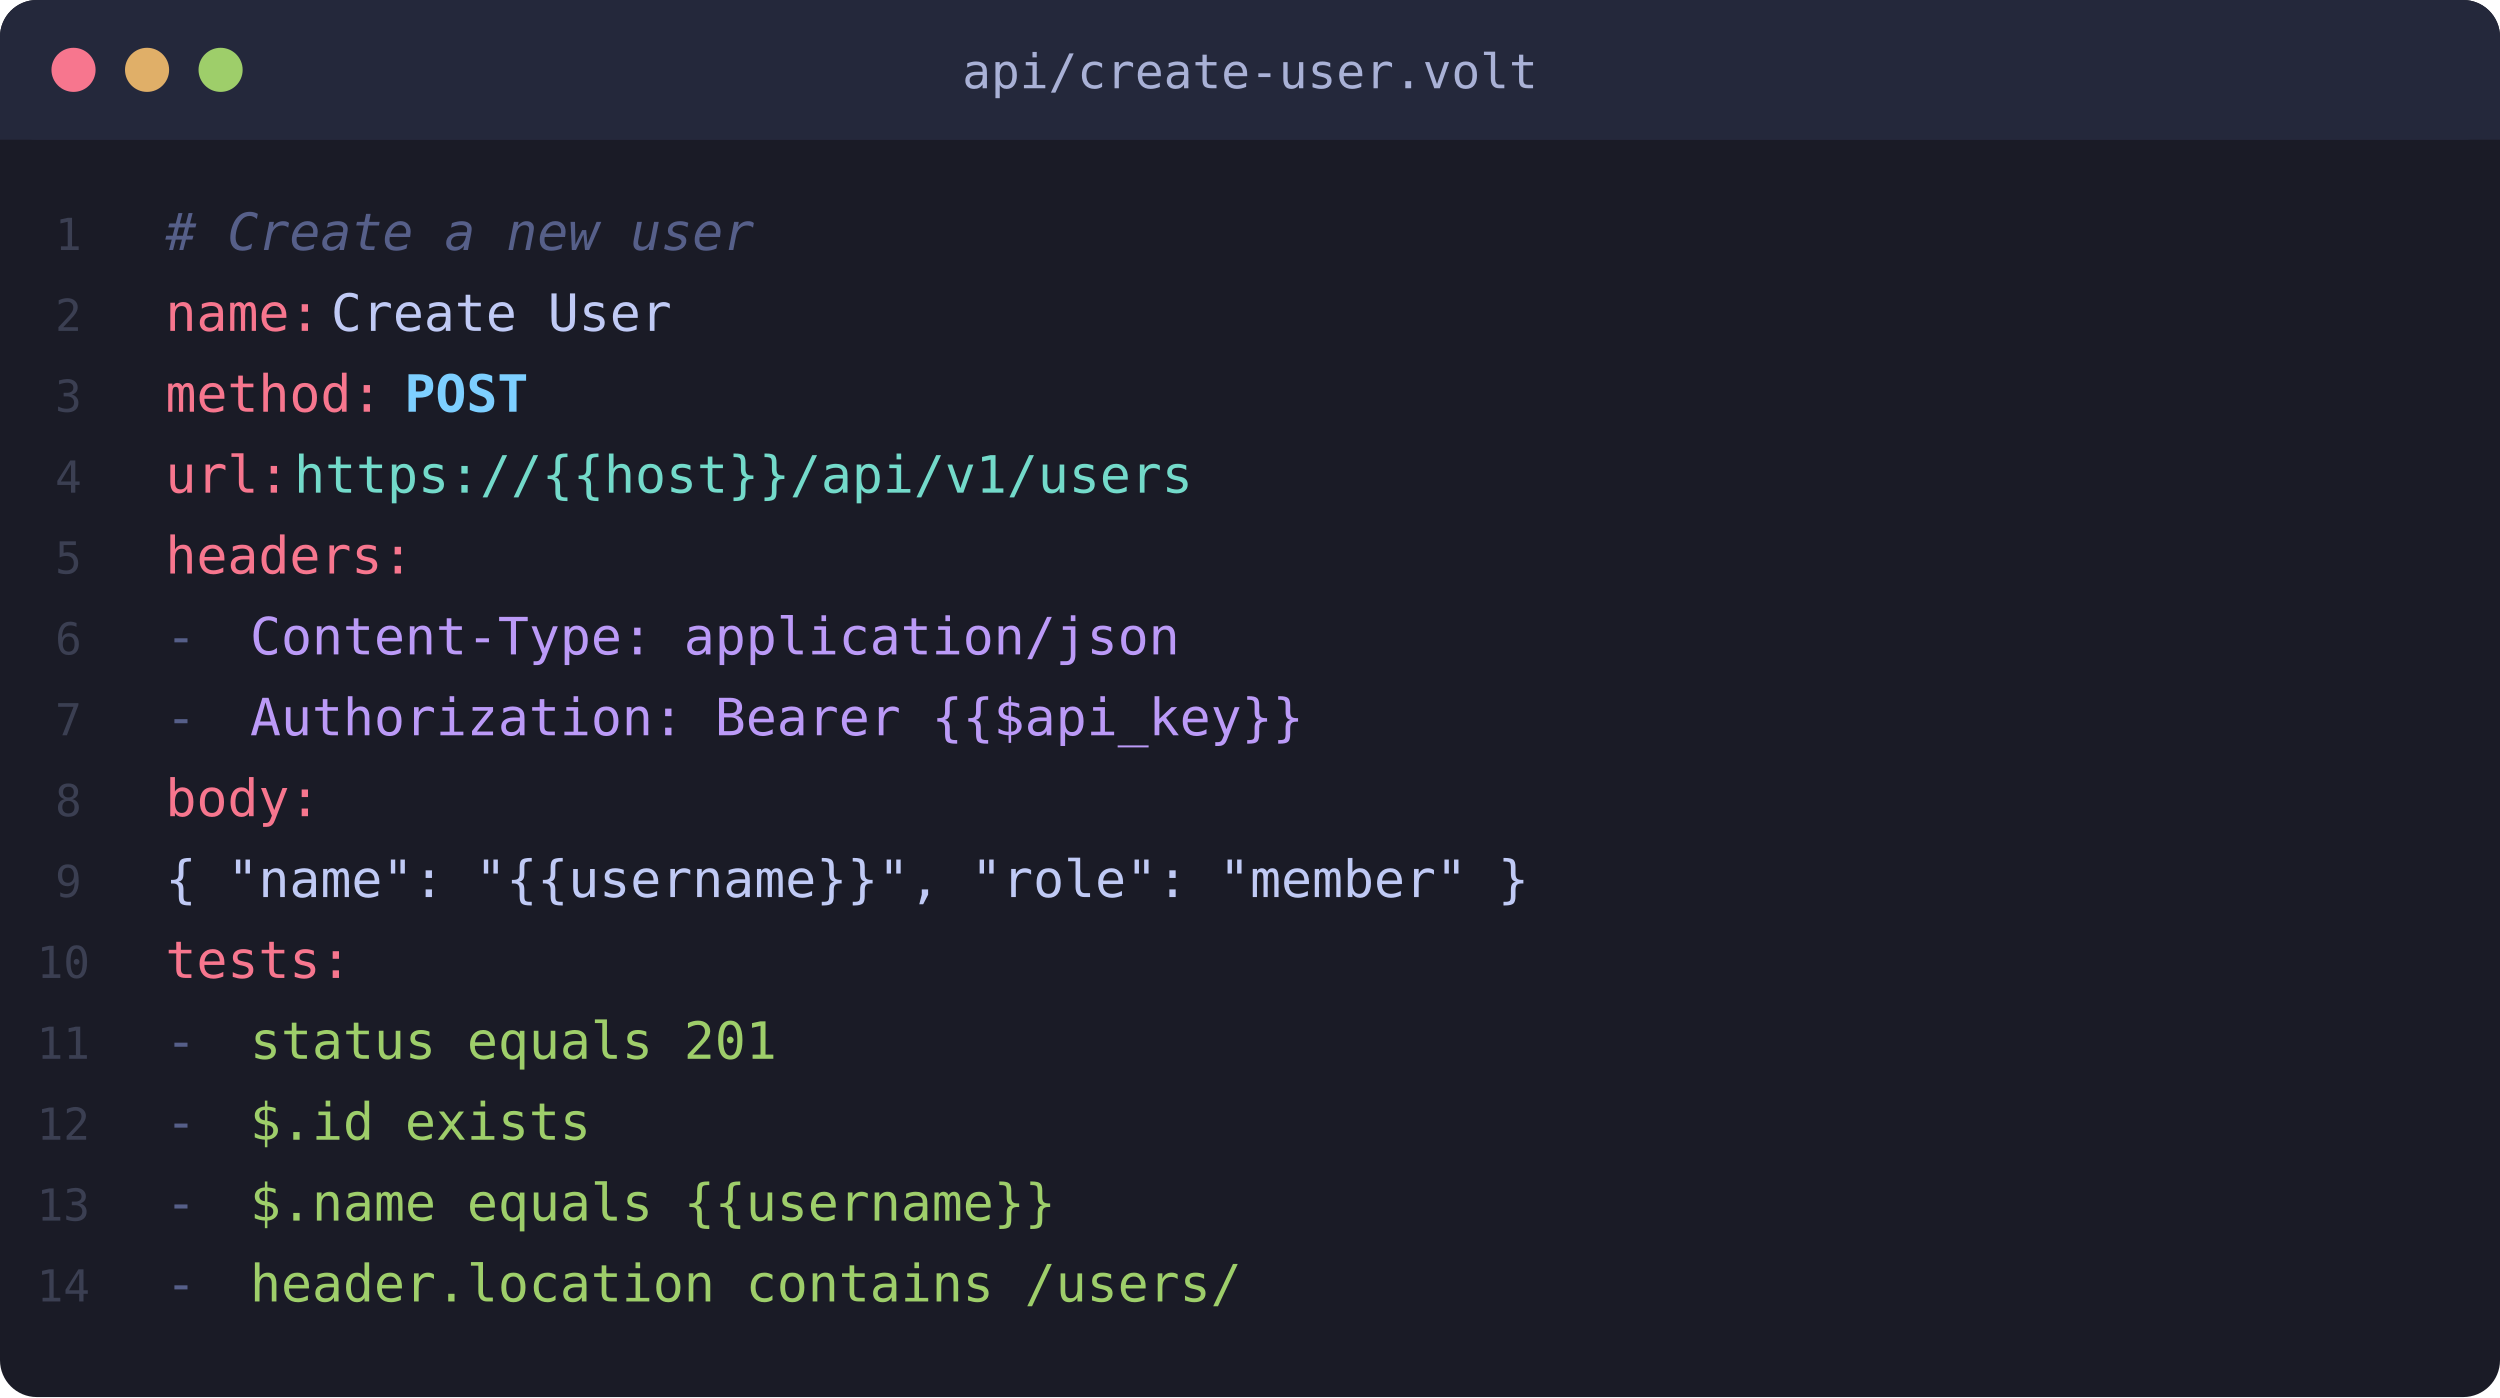
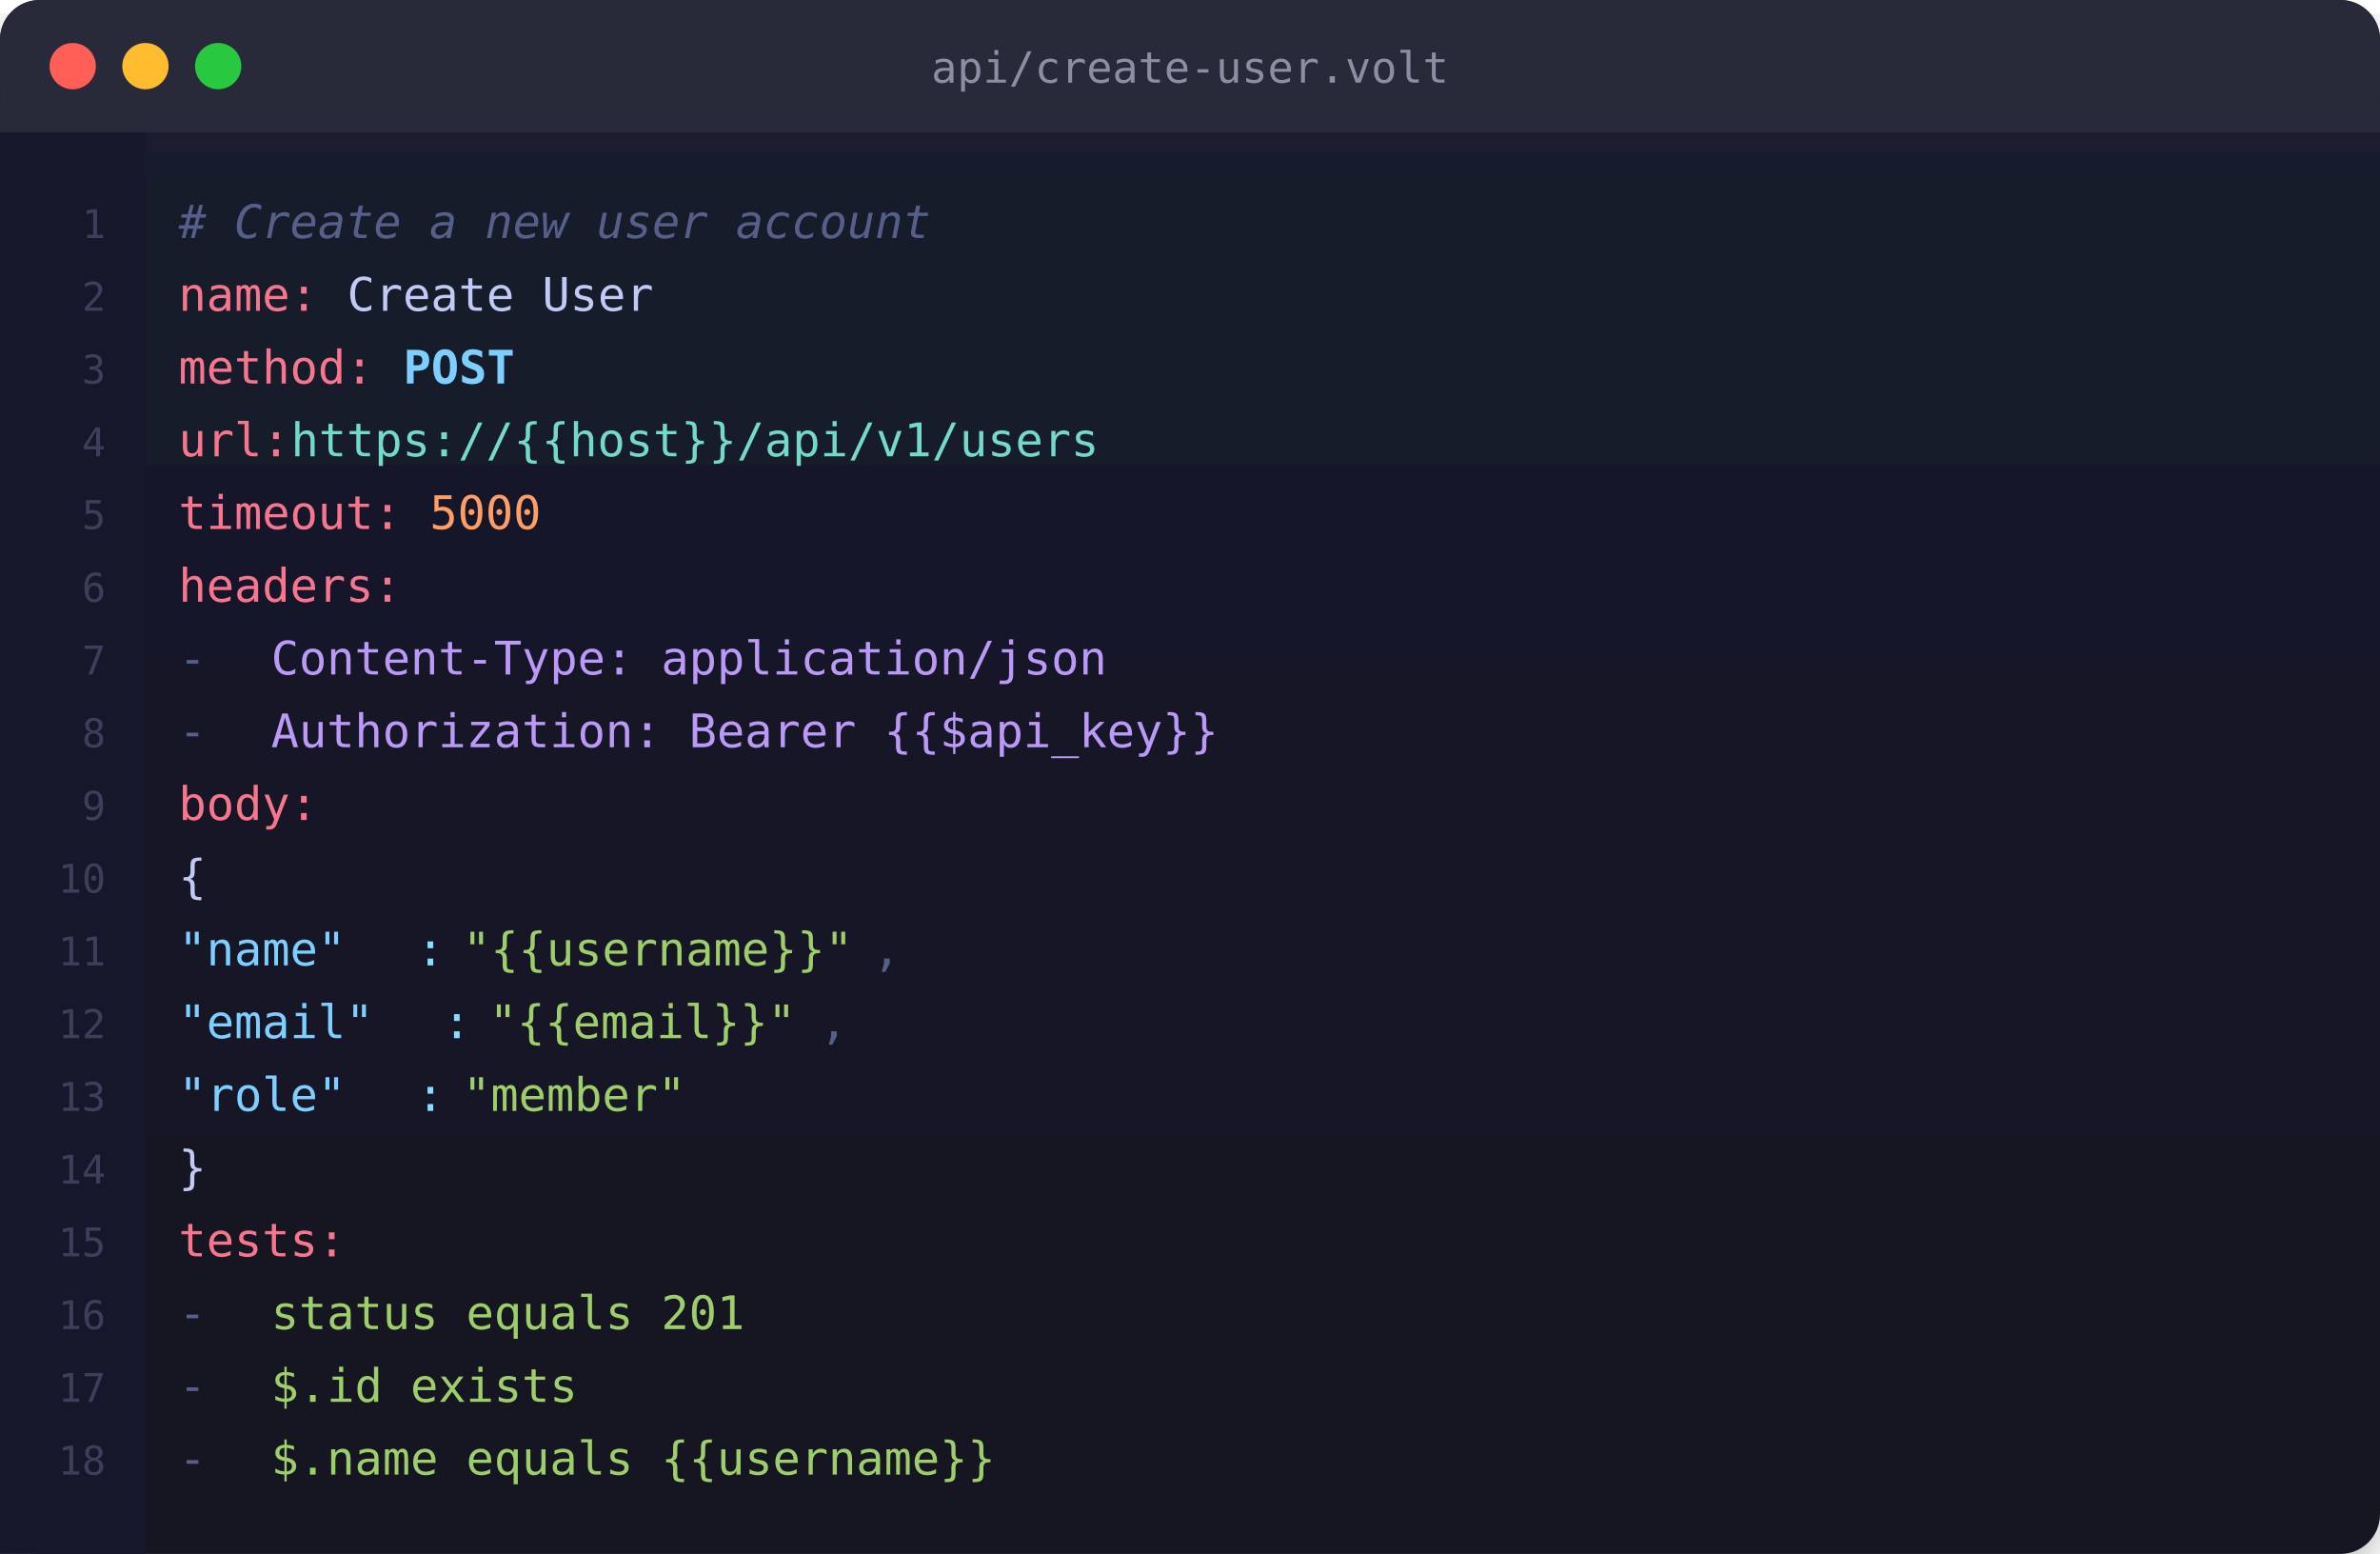
- <svg xmlns="http://www.w3.org/2000/svg" width="680" height="380" viewBox="0 0 680 380">
+ <svg xmlns="http://www.w3.org/2000/svg" width="720" height="470" viewBox="0 0 720 470">
  <defs>
-     <style>
-       .bg { fill: #1a1b26; }
-       .titlebar { fill: #24283b; }
-       .dot-red { fill: #f7768e; }
-       .dot-yellow { fill: #e0af68; }
-       .dot-green { fill: #9ece6a; }
-       .title { fill: #a9b1d6; font-family: 'SF Mono', 'Cascadia Code', 'Fira Code', 'Consolas', monospace; font-size: 13px; }
-       .comment { fill: #565f89; font-family: 'SF Mono', 'Cascadia Code', 'Fira Code', 'Consolas', monospace; font-size: 14px; font-style: italic; }
-       .key { fill: #f7768e; font-family: 'SF Mono', 'Cascadia Code', 'Fira Code', 'Consolas', monospace; font-size: 14px; }
-       .val { fill: #c0caf5; font-family: 'SF Mono', 'Cascadia Code', 'Fira Code', 'Consolas', monospace; font-size: 14px; }
-       .urlval { fill: #73daca; font-family: 'SF Mono', 'Cascadia Code', 'Fira Code', 'Consolas', monospace; font-size: 14px; }
-       .method { fill: #7dcfff; font-family: 'SF Mono', 'Cascadia Code', 'Fira Code', 'Consolas', monospace; font-size: 14px; font-weight: bold; }
-       .dash { fill: #565f89; font-family: 'SF Mono', 'Cascadia Code', 'Fira Code', 'Consolas', monospace; font-size: 14px; }
-       .header { fill: #bb9af7; font-family: 'SF Mono', 'Cascadia Code', 'Fira Code', 'Consolas', monospace; font-size: 14px; }
-       .assert { fill: #9ece6a; font-family: 'SF Mono', 'Cascadia Code', 'Fira Code', 'Consolas', monospace; font-size: 14px; }
-       .linenum { fill: #3b3f52; font-family: 'SF Mono', 'Cascadia Code', 'Fira Code', 'Consolas', monospace; font-size: 12px; }
-     </style>
+     <linearGradient id="bgGrad" x1="0" y1="0" x2="0" y2="1">
+       <stop offset="0%" stop-color="#1a1b2e" />
+       <stop offset="100%" stop-color="#151621" />
+     </linearGradient>
+     <filter id="shadow">
+       <feDropShadow dx="0" dy="4" stdDeviation="8" flood-color="#000" flood-opacity="0.4" />
+     </filter>
  </defs>
-   <rect class="bg" width="680" height="380" rx="10" />
-   <rect class="titlebar" width="680" height="38" rx="10" />
-   <rect class="titlebar" y="28" width="680" height="10" />
-   <circle class="dot-red" cx="20" cy="19" r="6" />
-   <circle class="dot-yellow" cx="40" cy="19" r="6" />
-   <circle class="dot-green" cx="60" cy="19" r="6" />
-   <text class="title" x="340" y="24" text-anchor="middle">api/create-user.volt</text>
-   <text class="linenum" x="15" y="68">1</text>
-   <text class="comment" x="45" y="68"># Create a new user</text>
-   <text class="linenum" x="15" y="90">2</text>
-   <text class="key" x="45" y="90">name:</text>
-   <text class="val" x="90" y="90"> Create User</text>
-   <text class="linenum" x="15" y="112">3</text>
-   <text class="key" x="45" y="112">method:</text>
-   <text class="method" x="110" y="112"> POST</text>
-   <text class="linenum" x="15" y="134">4</text>
-   <text class="key" x="45" y="134">url:</text>
-   <text class="urlval" x="80" y="134"> https://{{host}}/api/v1/users</text>
-   <text class="linenum" x="15" y="156">5</text>
-   <text class="key" x="45" y="156">headers:</text>
-   <text class="linenum" x="15" y="178">6</text>
-   <text class="dash" x="45" y="178">  -</text>
-   <text class="header" x="68" y="178"> Content-Type: application/json</text>
-   <text class="linenum" x="15" y="200">7</text>
-   <text class="dash" x="45" y="200">  -</text>
-   <text class="header" x="68" y="200"> Authorization: Bearer {{$api_key}}</text>
-   <text class="linenum" x="15" y="222">8</text>
-   <text class="key" x="45" y="222">body:</text>
-   <text class="linenum" x="15" y="244">9</text>
-   <text class="val" x="45" y="244">  { "name": "{{username}}", "role": "member" }</text>
-   <text class="linenum" x="10" y="266">10</text>
-   <text class="key" x="45" y="266">tests:</text>
-   <text class="linenum" x="10" y="288">11</text>
-   <text class="dash" x="45" y="288">  -</text>
-   <text class="assert" x="68" y="288"> status equals 201</text>
-   <text class="linenum" x="10" y="310">12</text>
-   <text class="dash" x="45" y="310">  -</text>
-   <text class="assert" x="68" y="310"> $.id exists</text>
-   <text class="linenum" x="10" y="332">13</text>
-   <text class="dash" x="45" y="332">  -</text>
-   <text class="assert" x="68" y="332"> $.name equals {{username}}</text>
-   <text class="linenum" x="10" y="354">14</text>
-   <text class="dash" x="45" y="354">  -</text>
-   <text class="assert" x="68" y="354"> header.location contains /users/</text>
+   <rect width="720" height="470" rx="12" fill="url(#bgGrad)" filter="url(#shadow)" />
+   <rect width="720" height="40" rx="12" fill="#282a3a" />
+   <rect y="30" width="720" height="10" fill="#282a3a" />
+   <circle cx="22" cy="20" r="7" fill="#ff5f57" />
+   <circle cx="44" cy="20" r="7" fill="#febc2e" />
+   <circle cx="66" cy="20" r="7" fill="#28c840" />
+   <text x="360" y="25" text-anchor="middle" fill="#8b8fa3" font-family="'SF Mono',Consolas,monospace" font-size="13">api/create-user.volt</text>
+   <rect x="0" y="40" width="44" height="430" fill="#16172a" rx="0" />
+   <text x="32" y="72" text-anchor="end" fill="#3b3f5c" font-family="'SF Mono',Consolas,monospace" font-size="12"> 1</text>
+   <text x="32" y="94" text-anchor="end" fill="#3b3f5c" font-family="'SF Mono',Consolas,monospace" font-size="12"> 2</text>
+   <text x="32" y="116" text-anchor="end" fill="#3b3f5c" font-family="'SF Mono',Consolas,monospace" font-size="12"> 3</text>
+   <text x="32" y="138" text-anchor="end" fill="#3b3f5c" font-family="'SF Mono',Consolas,monospace" font-size="12"> 4</text>
+   <text x="32" y="160" text-anchor="end" fill="#3b3f5c" font-family="'SF Mono',Consolas,monospace" font-size="12"> 5</text>
+   <text x="32" y="182" text-anchor="end" fill="#3b3f5c" font-family="'SF Mono',Consolas,monospace" font-size="12"> 6</text>
+   <text x="32" y="204" text-anchor="end" fill="#3b3f5c" font-family="'SF Mono',Consolas,monospace" font-size="12"> 7</text>
+   <text x="32" y="226" text-anchor="end" fill="#3b3f5c" font-family="'SF Mono',Consolas,monospace" font-size="12"> 8</text>
+   <text x="32" y="248" text-anchor="end" fill="#3b3f5c" font-family="'SF Mono',Consolas,monospace" font-size="12"> 9</text>
+   <text x="32" y="270" text-anchor="end" fill="#3b3f5c" font-family="'SF Mono',Consolas,monospace" font-size="12">10</text>
+   <text x="32" y="292" text-anchor="end" fill="#3b3f5c" font-family="'SF Mono',Consolas,monospace" font-size="12">11</text>
+   <text x="32" y="314" text-anchor="end" fill="#3b3f5c" font-family="'SF Mono',Consolas,monospace" font-size="12">12</text>
+   <text x="32" y="336" text-anchor="end" fill="#3b3f5c" font-family="'SF Mono',Consolas,monospace" font-size="12">13</text>
+   <text x="32" y="358" text-anchor="end" fill="#3b3f5c" font-family="'SF Mono',Consolas,monospace" font-size="12">14</text>
+   <text x="32" y="380" text-anchor="end" fill="#3b3f5c" font-family="'SF Mono',Consolas,monospace" font-size="12">15</text>
+   <text x="32" y="402" text-anchor="end" fill="#3b3f5c" font-family="'SF Mono',Consolas,monospace" font-size="12">16</text>
+   <text x="32" y="424" text-anchor="end" fill="#3b3f5c" font-family="'SF Mono',Consolas,monospace" font-size="12">17</text>
+   <text x="32" y="446" text-anchor="end" fill="#3b3f5c" font-family="'SF Mono',Consolas,monospace" font-size="12">18</text>
+   <text x="54" y="72" fill="#565f89" font-family="'SF Mono',Consolas,monospace" font-size="14" font-style="italic"># Create a new user account</text>
+   <text x="54" y="94" fill="#f7768e" font-family="'SF Mono',Consolas,monospace" font-size="14">name:</text>
+   <text x="105" y="94" fill="#c0caf5" font-family="'SF Mono',Consolas,monospace" font-size="14"> Create User</text>
+   <text x="54" y="116" fill="#f7768e" font-family="'SF Mono',Consolas,monospace" font-size="14">method:</text>
+   <text x="122" y="116" fill="#7dcfff" font-family="'SF Mono',Consolas,monospace" font-size="14" font-weight="bold"> POST</text>
+   <text x="54" y="138" fill="#f7768e" font-family="'SF Mono',Consolas,monospace" font-size="14">url:</text>
+   <text x="88" y="138" fill="#73daca" font-family="'SF Mono',Consolas,monospace" font-size="14"> https://{{host}}/api/v1/users</text>
+   <text x="54" y="160" fill="#f7768e" font-family="'SF Mono',Consolas,monospace" font-size="14">timeout:</text>
+   <text x="130" y="160" fill="#ff9e64" font-family="'SF Mono',Consolas,monospace" font-size="14"> 5000</text>
+   <text x="54" y="182" fill="#f7768e" font-family="'SF Mono',Consolas,monospace" font-size="14">headers:</text>
+   <text x="54" y="204" fill="#565f89" font-family="'SF Mono',Consolas,monospace" font-size="14">  -</text>
+   <text x="82" y="204" fill="#bb9af7" font-family="'SF Mono',Consolas,monospace" font-size="14"> Content-Type: application/json</text>
+   <text x="54" y="226" fill="#565f89" font-family="'SF Mono',Consolas,monospace" font-size="14">  -</text>
+   <text x="82" y="226" fill="#bb9af7" font-family="'SF Mono',Consolas,monospace" font-size="14"> Authorization: Bearer {{$api_key}}</text>
+   <text x="54" y="248" fill="#f7768e" font-family="'SF Mono',Consolas,monospace" font-size="14">body:</text>
+   <text x="54" y="270" fill="#c0caf5" font-family="'SF Mono',Consolas,monospace" font-size="14">  {</text>
+   <text x="54" y="292" fill="#7dcfff" font-family="'SF Mono',Consolas,monospace" font-size="14">    "name"</text>
+   <text x="126" y="292" fill="#89ddff" font-family="'SF Mono',Consolas,monospace" font-size="14">:</text>
+   <text x="140" y="292" fill="#9ece6a" font-family="'SF Mono',Consolas,monospace" font-size="14">"{{username}}"</text>
+   <text x="264" y="292" fill="#565f89" font-family="'SF Mono',Consolas,monospace" font-size="14">,</text>
+   <text x="54" y="314" fill="#7dcfff" font-family="'SF Mono',Consolas,monospace" font-size="14">    "email"</text>
+   <text x="134" y="314" fill="#89ddff" font-family="'SF Mono',Consolas,monospace" font-size="14">:</text>
+   <text x="148" y="314" fill="#9ece6a" font-family="'SF Mono',Consolas,monospace" font-size="14">"{{email}}"</text>
+   <text x="248" y="314" fill="#565f89" font-family="'SF Mono',Consolas,monospace" font-size="14">,</text>
+   <text x="54" y="336" fill="#7dcfff" font-family="'SF Mono',Consolas,monospace" font-size="14">    "role"</text>
+   <text x="126" y="336" fill="#89ddff" font-family="'SF Mono',Consolas,monospace" font-size="14">:</text>
+   <text x="140" y="336" fill="#9ece6a" font-family="'SF Mono',Consolas,monospace" font-size="14">"member"</text>
+   <text x="54" y="358" fill="#c0caf5" font-family="'SF Mono',Consolas,monospace" font-size="14">  }</text>
+   <text x="54" y="380" fill="#f7768e" font-family="'SF Mono',Consolas,monospace" font-size="14">tests:</text>
+   <text x="54" y="402" fill="#565f89" font-family="'SF Mono',Consolas,monospace" font-size="14">  -</text>
+   <text x="82" y="402" fill="#9ece6a" font-family="'SF Mono',Consolas,monospace" font-size="14"> status equals 201</text>
+   <text x="54" y="424" fill="#565f89" font-family="'SF Mono',Consolas,monospace" font-size="14">  -</text>
+   <text x="82" y="424" fill="#9ece6a" font-family="'SF Mono',Consolas,monospace" font-size="14"> $.id exists</text>
+   <text x="54" y="446" fill="#565f89" font-family="'SF Mono',Consolas,monospace" font-size="14">  -</text>
+   <text x="82" y="446" fill="#9ece6a" font-family="'SF Mono',Consolas,monospace" font-size="14"> $.name equals {{username}}</text>
</svg>
